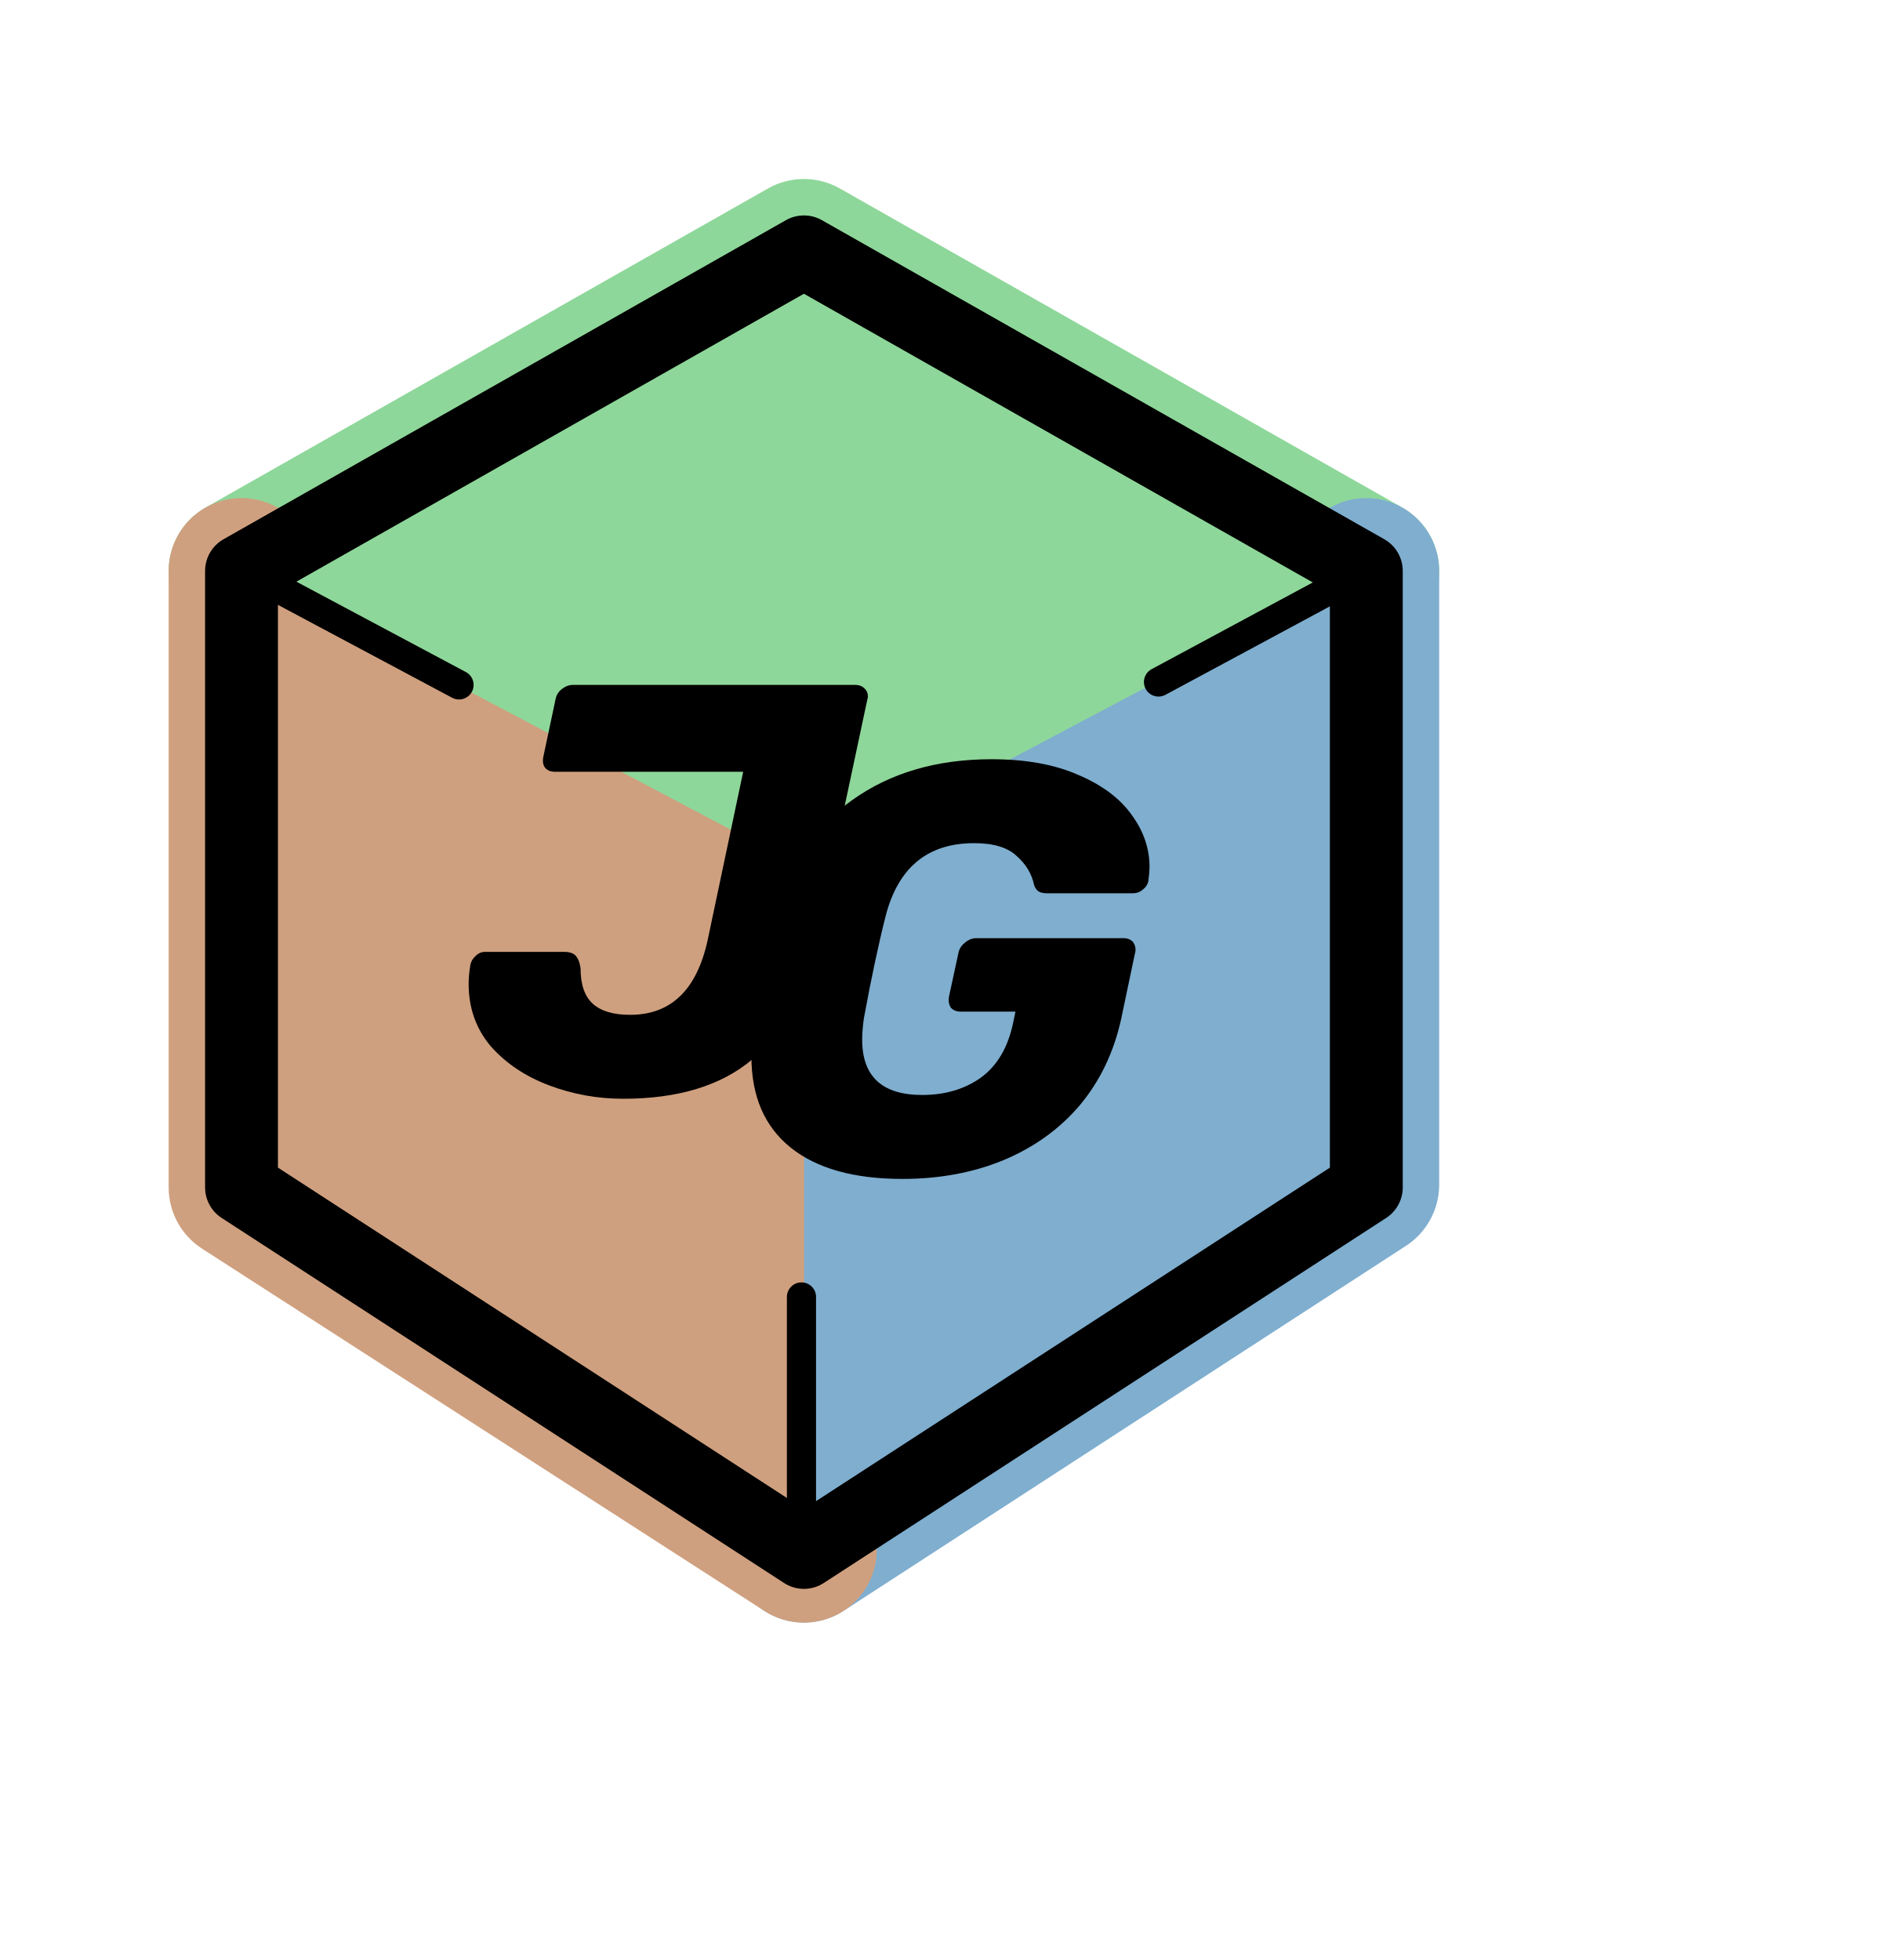
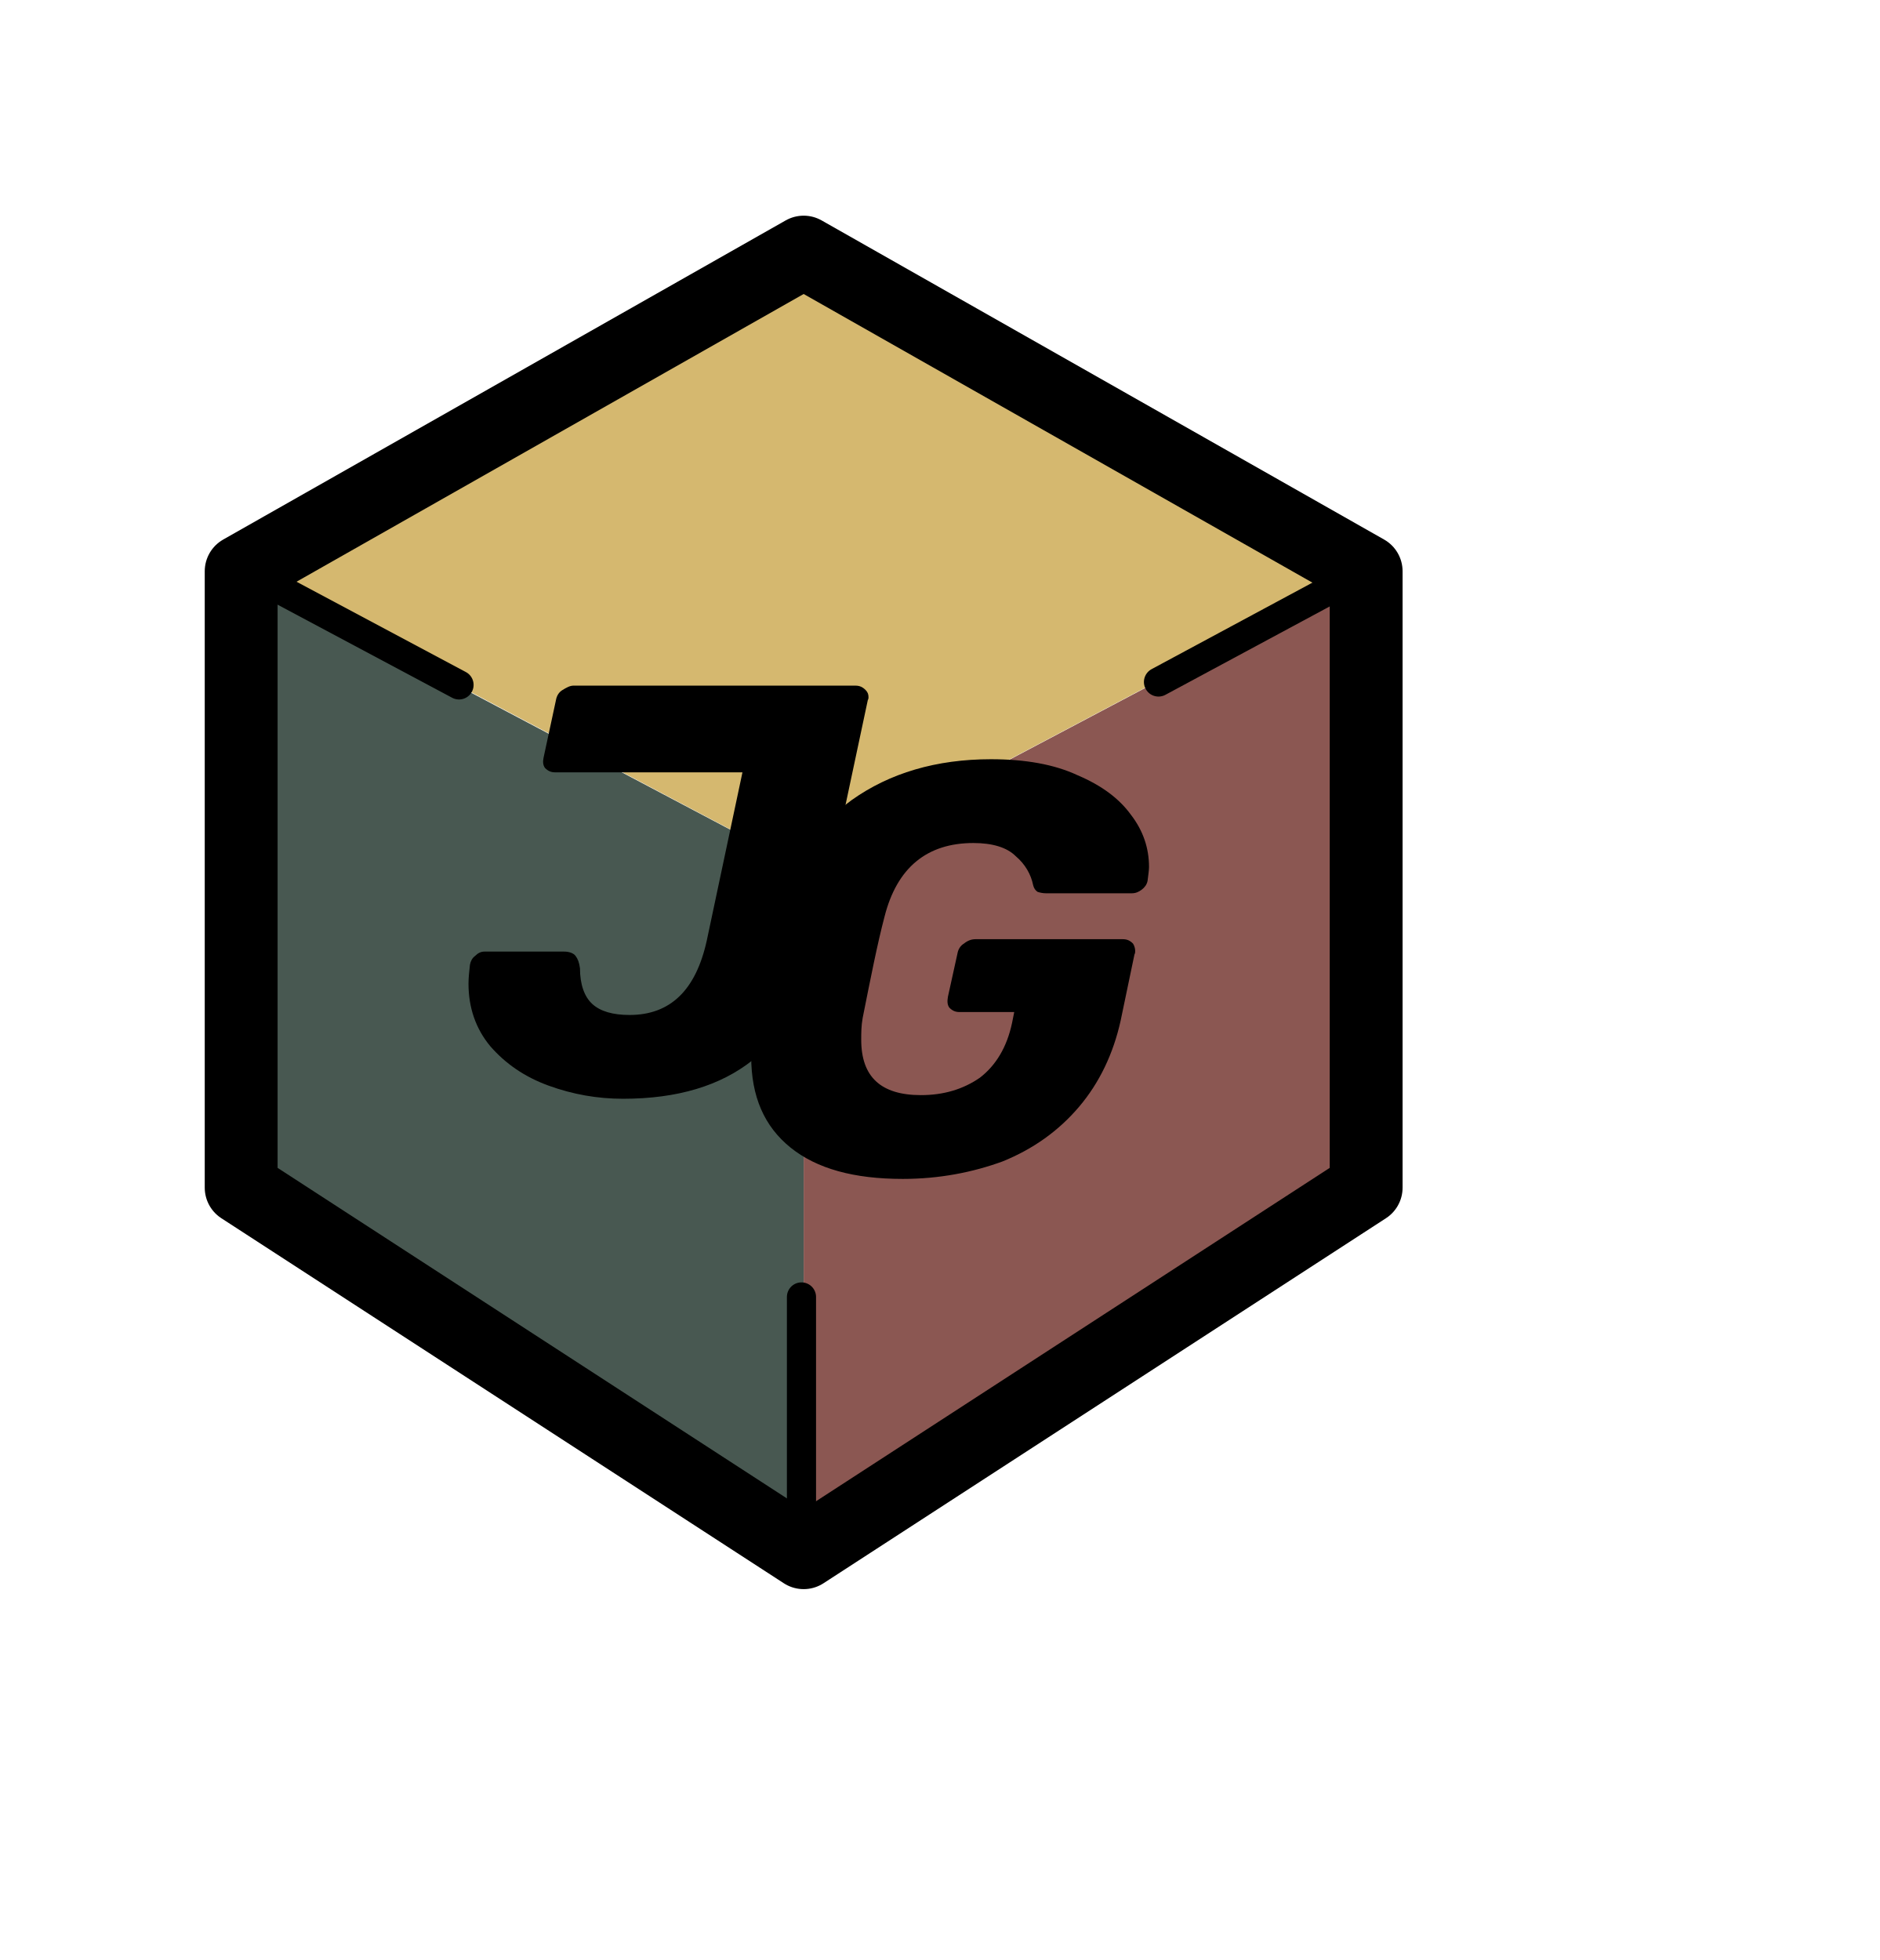
- <svg xmlns="http://www.w3.org/2000/svg" width="258" height="269" viewBox="0 0 258 269" fill="none">
-   <path d="M189.861 82.776C191.475 81.922 192.496 80.256 192.523 78.43C192.55 76.604 191.579 74.908 189.991 74.007L112.802 30.217C111.272 29.349 109.398 29.349 107.868 30.217L30.68 74.007C29.091 74.908 28.12 76.604 28.148 78.43C28.174 80.256 29.195 81.922 30.809 82.776L107.998 123.596C109.46 124.37 111.21 124.37 112.673 123.596L189.861 82.776Z" fill="#8ED79A" stroke="#8ED79A" stroke-width="10" stroke-linecap="round" stroke-linejoin="round" />
-   <path d="M192.523 78.356C192.523 76.603 191.605 74.978 190.103 74.073C188.602 73.168 186.736 73.116 185.186 73.936L107.998 114.757C106.36 115.623 105.335 117.324 105.335 119.177L105.335 212.693C105.335 214.526 106.338 216.212 107.949 217.087C109.56 217.962 111.52 217.885 113.057 216.887L190.246 166.789C191.666 165.867 192.523 164.288 192.523 162.595L192.523 78.356Z" fill="#7FAECF" stroke="#7FAECF" stroke-width="10" stroke-linecap="round" stroke-linejoin="round" />
-   <path d="M115.335 119.177C115.335 117.324 114.311 115.623 112.673 114.757L35.484 73.936C33.935 73.116 32.069 73.168 30.567 74.073C29.065 74.978 28.147 76.603 28.147 78.356V162.966C28.147 164.666 29.01 166.249 30.439 167.169L107.627 216.896C109.166 217.887 111.122 217.959 112.729 217.083C114.336 216.207 115.335 214.523 115.335 212.693V119.177Z" fill="#CFA07F" stroke="#CFA07F" stroke-width="10" stroke-linecap="round" stroke-linejoin="round" />
-   <path d="M115.335 203.487L115.335 122.188L182.523 86.656L182.523 159.879L115.335 203.487Z" fill="#7FAECF" stroke="#7FAECF" stroke-width="10" stroke-linecap="round" stroke-linejoin="round" />
-   <path d="M38.147 86.656L105.335 122.188V203.524L38.147 160.239V86.656Z" fill="#CFA07F" stroke="#CFA07F" stroke-width="10" stroke-linecap="round" stroke-linejoin="round" />
-   <path d="M110.335 40.315L177.119 78.202L110.335 113.52L43.551 78.202L110.335 40.315Z" fill="#8ED79A" stroke="#8ED79A" stroke-width="10" stroke-linecap="round" stroke-linejoin="round" />
-   <path d="M33.147 78.356L110.335 34.566L187.523 78.356V162.966L110.335 213.064L33.147 162.966V78.356Z" stroke="black" stroke-width="10" stroke-linecap="round" stroke-linejoin="round" />
-   <path d="M85.52 150.8C82 150.8 78.614 150.187 75.36 148.96C72.107 147.733 69.44 145.947 67.36 143.6C65.334 141.2 64.32 138.347 64.32 135.04C64.32 134.24 64.4 133.36 64.56 132.4C64.667 131.92 64.907 131.52 65.28 131.2C65.654 130.827 66.08 130.64 66.56 130.64H77.44C78.187 130.64 78.72 130.827 79.04 131.2C79.36 131.573 79.574 132.133 79.68 132.88C79.68 135.12 80.24 136.747 81.36 137.76C82.48 138.773 84.187 139.28 86.48 139.28C92.08 139.28 95.627 135.867 97.12 129.04L102 105.92H76.16C75.574 105.92 75.12 105.733 74.8 105.36C74.534 104.987 74.454 104.507 74.56 103.92L76.24 96C76.347 95.413 76.64 94.933 77.12 94.56C77.6 94.187 78.107 94 78.64 94H117.36C117.947 94 118.4 94.187 118.72 94.56C118.987 94.827 119.12 95.173 119.12 95.6C119.12 95.707 119.094 95.84 119.04 96L111.92 129.44C110.427 136.533 107.52 141.867 103.2 145.44C98.934 149.013 93.04 150.8 85.52 150.8Z" fill="black" />
-   <path d="M123.851 161.8C117.184 161.8 112.064 160.36 108.491 157.48C104.918 154.6 103.131 150.44 103.131 145C103.131 143.507 103.291 141.88 103.611 140.12C104.358 135.747 105.398 130.84 106.731 125.4C108.384 118.68 111.798 113.48 116.971 109.8C122.198 106.067 128.571 104.2 136.091 104.2C140.784 104.2 144.758 104.92 148.011 106.36C151.264 107.747 153.691 109.56 155.291 111.8C156.944 114.04 157.771 116.44 157.771 119C157.771 119.427 157.718 120.067 157.611 120.92C157.504 121.4 157.238 121.8 156.811 122.12C156.438 122.44 155.984 122.6 155.451 122.6H143.771C143.238 122.6 142.838 122.52 142.571 122.36C142.304 122.2 142.091 121.907 141.931 121.48C141.611 119.933 140.811 118.6 139.531 117.48C138.304 116.307 136.358 115.72 133.691 115.72C127.291 115.72 123.238 119.08 121.531 125.8C120.571 129.587 119.584 134.227 118.571 139.72C118.411 140.84 118.331 141.827 118.331 142.68C118.331 147.747 121.078 150.28 126.571 150.28C129.718 150.28 132.411 149.48 134.651 147.88C136.891 146.227 138.358 143.72 139.051 140.36L139.371 138.84H131.851C131.264 138.84 130.811 138.653 130.491 138.28C130.224 137.853 130.144 137.347 130.251 136.76L131.531 130.84C131.638 130.253 131.931 129.773 132.411 129.4C132.891 128.973 133.424 128.76 134.011 128.76H154.171C154.758 128.76 155.211 128.947 155.531 129.32C155.744 129.64 155.851 129.987 155.851 130.36C155.851 130.52 155.824 130.68 155.771 130.84L153.851 139.96C152.838 144.493 150.944 148.413 148.171 151.72C145.398 154.973 141.904 157.48 137.691 159.24C133.531 160.947 128.918 161.8 123.851 161.8Z" fill="black" />
-   <path d="M110 213V178" stroke="black" stroke-width="4" stroke-linecap="round" />
-   <path d="M159 93.602L188 78" stroke="black" stroke-width="4" stroke-linecap="round" />
-   <path d="M63 94L33 78" stroke="black" stroke-width="4" stroke-linecap="round" />
+ <svg xmlns="http://www.w3.org/2000/svg" version="1.1" id="Layer_1" x="0px" y="0px" viewBox="0 0 258 269" style="enable-background:new 0 0 258 269;" xml:space="preserve">
+   <style type="text/css">
+ 	.st0{display:none;fill:#d5b86f;stroke:#d5b86f;stroke-width:10;stroke-linecap:round;stroke-linejoin:round;}
+ 	.st1{display:none;fill:#8b5752;stroke:#8b5752;stroke-width:10;stroke-linecap:round;stroke-linejoin:round;}
+ 	.st2{display:none;fill:#485851;stroke:#485851;stroke-width:10;stroke-linecap:round;stroke-linejoin:round;}
+ 	.st3{fill:#8b5752;stroke:#8b5752;stroke-width:10;stroke-linecap:round;stroke-linejoin:round;}
+ 	.st4{fill:#485851;stroke:#485851;stroke-width:10;stroke-linecap:round;stroke-linejoin:round;}
+ 	.st5{fill:#d5b86f;stroke:#d5b86f;stroke-width:10;stroke-linecap:round;stroke-linejoin:round;}
+ 	.st6{fill:none;stroke:#000000;stroke-width:10;stroke-linecap:round;stroke-linejoin:round;}
+ 	.st7{fill:none;stroke:#000000;stroke-width:4;stroke-linecap:round;}
+ </style>
+   <path class="st0" d="M189.9,82.8c1.6-0.9,2.6-2.5,2.7-4.3c0-1.8-0.9-3.5-2.5-4.4l-77.2-43.8c-1.5-0.9-3.4-0.9-4.9,0L30.7,74  c-1.6,0.9-2.6,2.6-2.5,4.4c0,1.8,1,3.5,2.7,4.3l77.2,40.8c1.5,0.8,3.2,0.8,4.7,0L189.9,82.8z" />
+   <path class="st1" d="M192.5,78.4c0-1.8-0.9-3.4-2.4-4.3c-1.5-0.9-3.4-1-4.9-0.1L108,114.8c-1.6,0.9-2.7,2.6-2.7,4.4v93.5  c0,1.8,1,3.5,2.6,4.4s3.6,0.8,5.1-0.2l77.2-50.1c1.4-0.9,2.3-2.5,2.3-4.2V78.4z" />
+   <path class="st2" d="M115.3,119.2c0-1.9-1-3.6-2.7-4.4L35.5,73.9c-1.5-0.8-3.4-0.8-4.9,0.1c-1.5,0.9-2.4,2.5-2.4,4.3V163  c0,1.7,0.9,3.3,2.3,4.2l77.2,49.7c1.5,1,3.5,1.1,5.1,0.2c1.6-0.9,2.6-2.6,2.6-4.4V119.2z" />
+   <path class="st3" d="M115.3,203.5v-81.3l67.2-35.5v73.2L115.3,203.5z" />
+   <path class="st4" d="M38.1,86.7l67.2,35.5v81.3l-67.2-43.3V86.7z" />
+   <path class="st5" d="M110.3,40.3l66.8,37.9l-66.8,35.3L43.6,78.2L110.3,40.3z" />
+   <path class="st6" d="M33.1,78.4l77.2-43.8l77.2,43.8V163l-77.2,50.1L33.1,163V78.4z" />
+   <path d="M85.5,150.8c-3.5,0-6.9-0.6-10.2-1.8c-3.3-1.2-5.9-3-8-5.4c-2-2.4-3-5.3-3-8.6c0-0.8,0.1-1.7,0.2-2.6  c0.1-0.5,0.3-0.9,0.7-1.2c0.4-0.4,0.8-0.6,1.3-0.6h10.9c0.7,0,1.3,0.2,1.6,0.6s0.5,0.9,0.6,1.7c0,2.2,0.6,3.9,1.7,4.9  c1.1,1,2.8,1.5,5.1,1.5c5.6,0,9.1-3.4,10.6-10.2l4.9-23.1H76.2c-0.6,0-1-0.2-1.4-0.6c-0.3-0.4-0.3-0.9-0.2-1.4l1.7-7.9  c0.1-0.6,0.4-1.1,0.9-1.4s1-0.6,1.5-0.6h38.7c0.6,0,1,0.2,1.4,0.6c0.3,0.3,0.4,0.6,0.4,1c0,0.1,0,0.2-0.1,0.4l-7.1,33.4  c-1.5,7.1-4.4,12.4-8.7,16C98.9,149,93,150.8,85.5,150.8z" />
+   <path d="M123.9,161.8c-6.7,0-11.8-1.4-15.4-4.3c-3.6-2.9-5.4-7-5.4-12.5c0-1.5,0.2-3.1,0.5-4.9c0.7-4.4,1.8-9.3,3.1-14.7  c1.7-6.7,5.1-11.9,10.2-15.6c5.2-3.7,11.6-5.6,19.1-5.6c4.7,0,8.7,0.7,11.9,2.2c3.3,1.4,5.7,3.2,7.3,5.4c1.7,2.2,2.5,4.6,2.5,7.2  c0,0.4-0.1,1.1-0.2,1.9c-0.1,0.5-0.4,0.9-0.8,1.2c-0.4,0.3-0.8,0.5-1.4,0.5h-11.7c-0.5,0-0.9-0.1-1.2-0.2c-0.3-0.2-0.5-0.5-0.6-0.9  c-0.3-1.5-1.1-2.9-2.4-4c-1.2-1.2-3.2-1.8-5.8-1.8c-6.4,0-10.5,3.4-12.2,10.1c-1,3.8-1.9,8.4-3,13.9c-0.2,1.1-0.2,2.1-0.2,3  c0,5.1,2.7,7.6,8.2,7.6c3.1,0,5.8-0.8,8.1-2.4c2.2-1.7,3.7-4.2,4.4-7.5l0.3-1.5h-7.5c-0.6,0-1-0.2-1.4-0.6c-0.3-0.4-0.3-0.9-0.2-1.5  l1.3-5.9c0.1-0.6,0.4-1.1,0.9-1.4c0.5-0.4,1-0.6,1.6-0.6h20.2c0.6,0,1,0.2,1.4,0.6c0.2,0.3,0.3,0.7,0.3,1c0,0.2,0,0.3-0.1,0.5  l-1.9,9.1c-1,4.5-2.9,8.5-5.7,11.8c-2.8,3.3-6.3,5.8-10.5,7.5C133.5,160.9,128.9,161.8,123.9,161.8z" />
+   <path class="st7" d="M110,213v-35" />
+   <path class="st7" d="M159,93.6L188,78" />
+   <path class="st7" d="M63,94L33,78" />
</svg>
